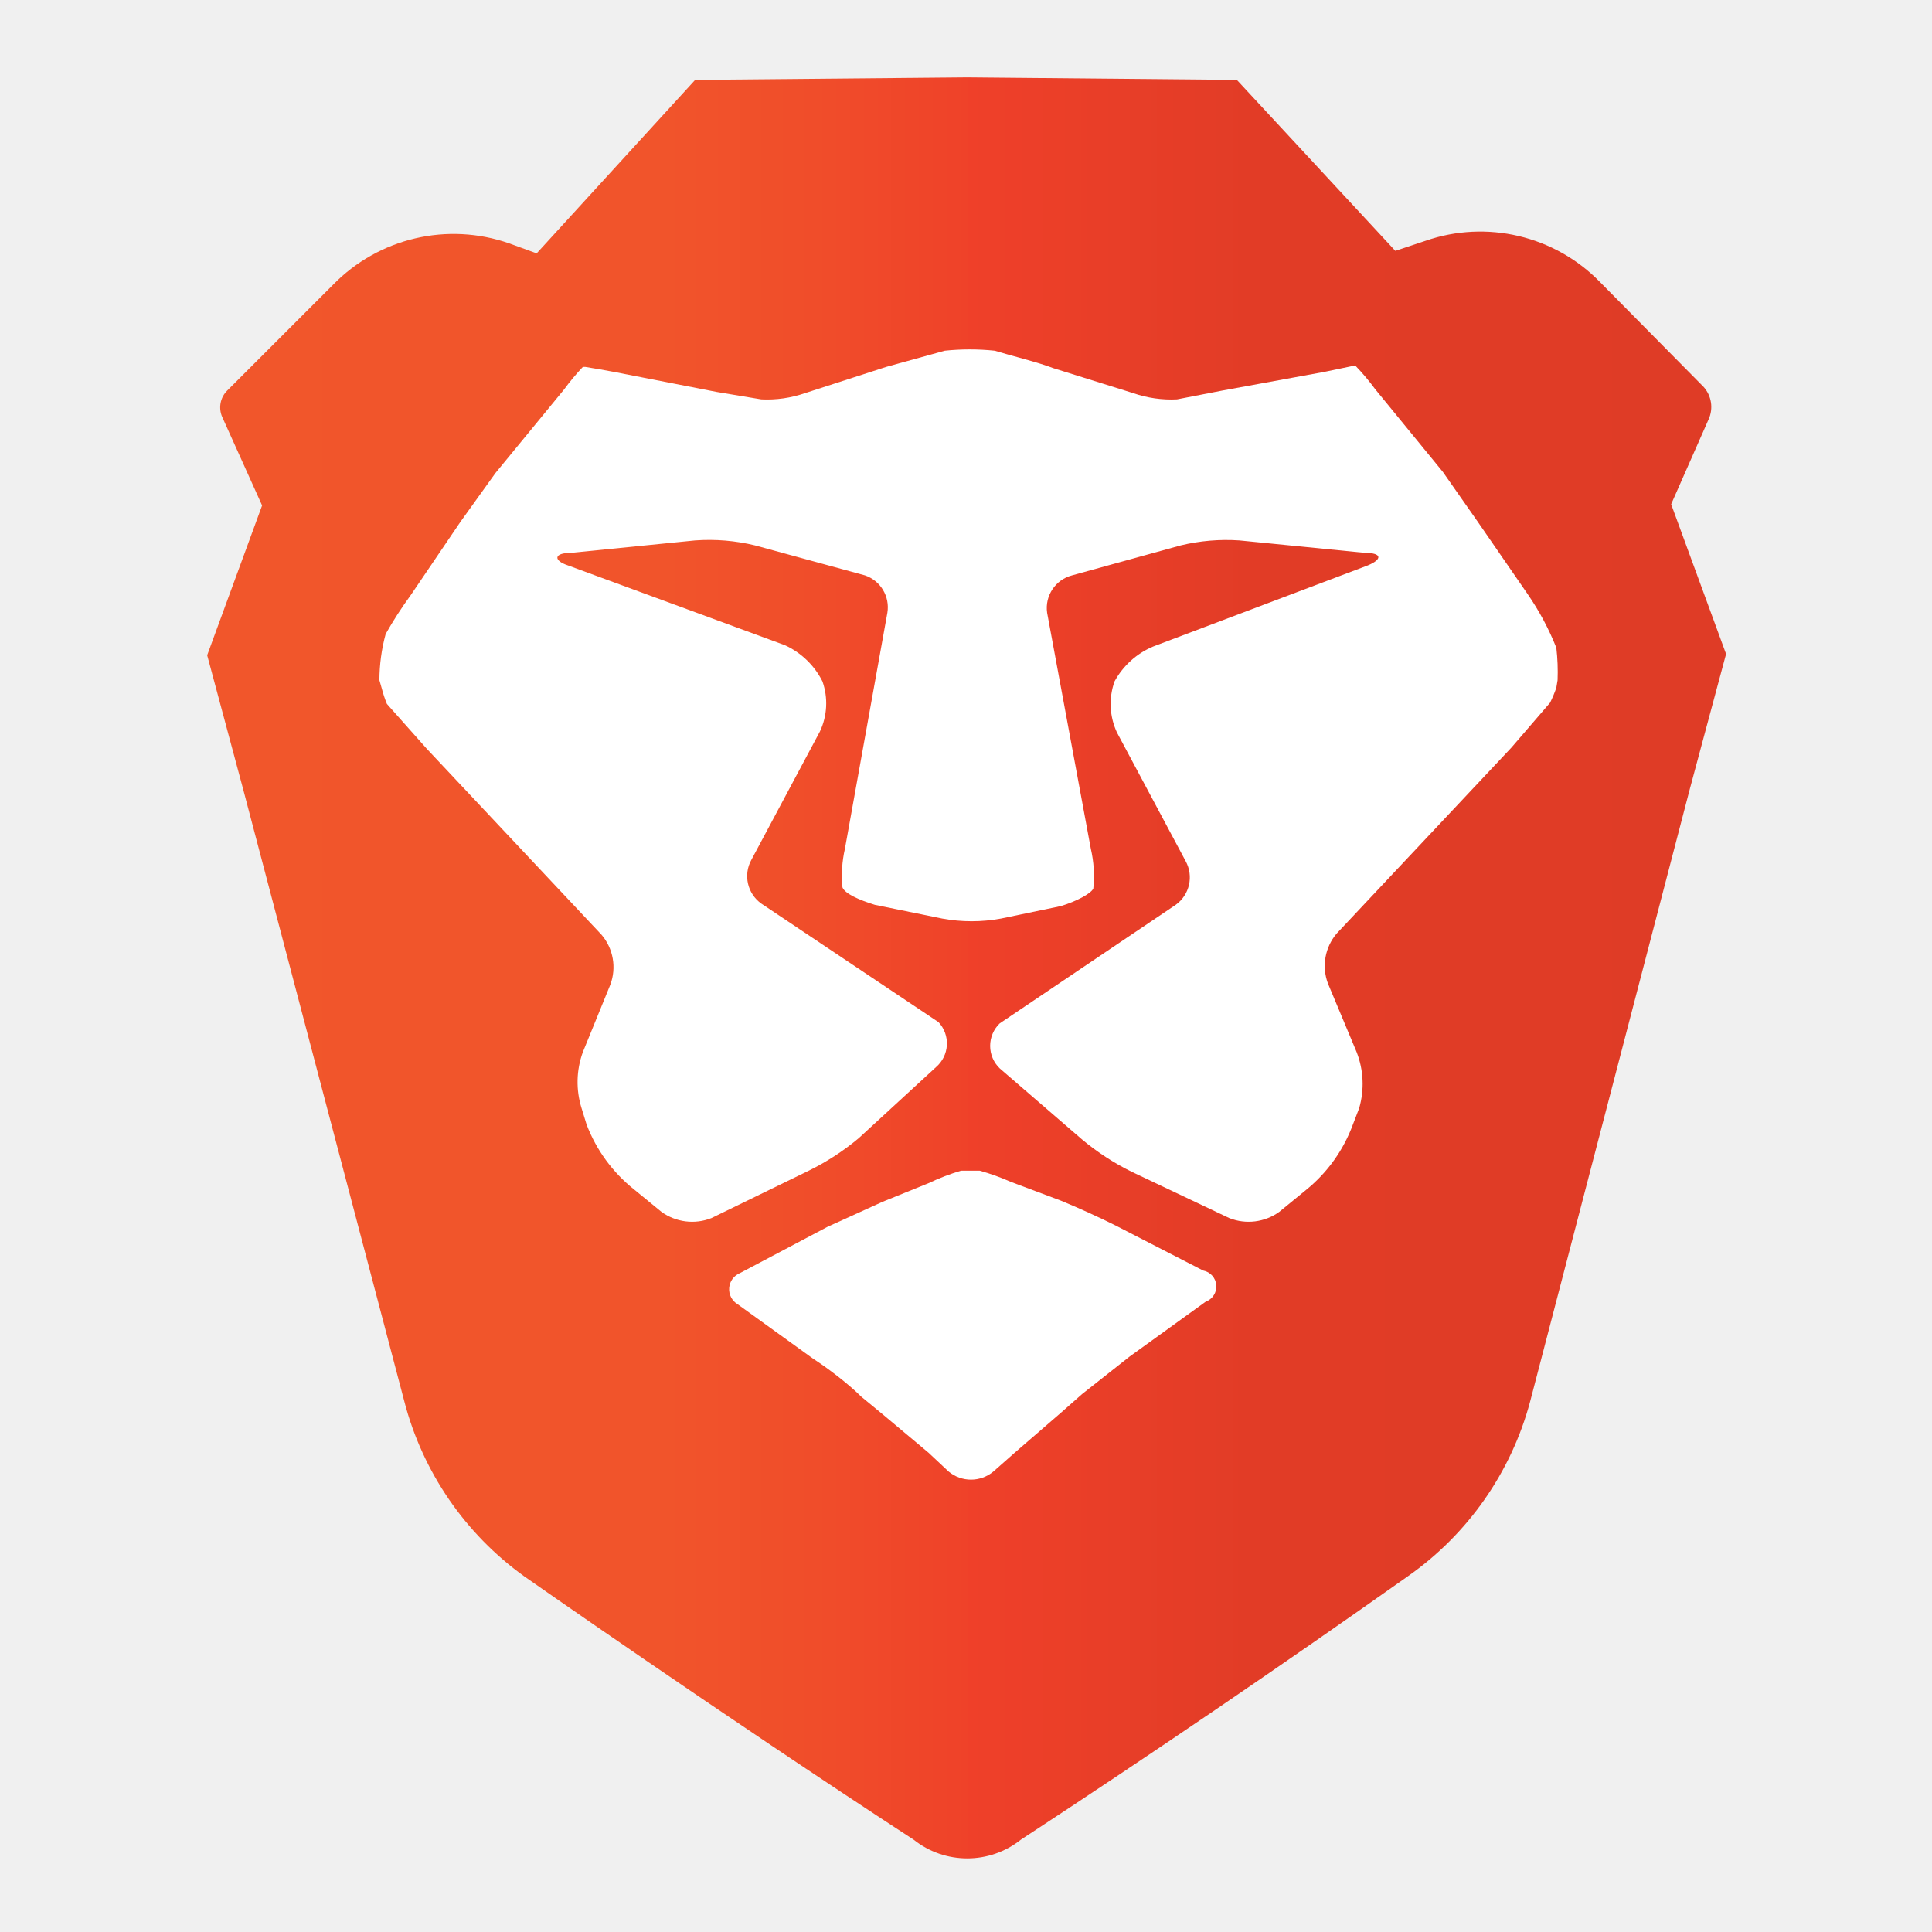
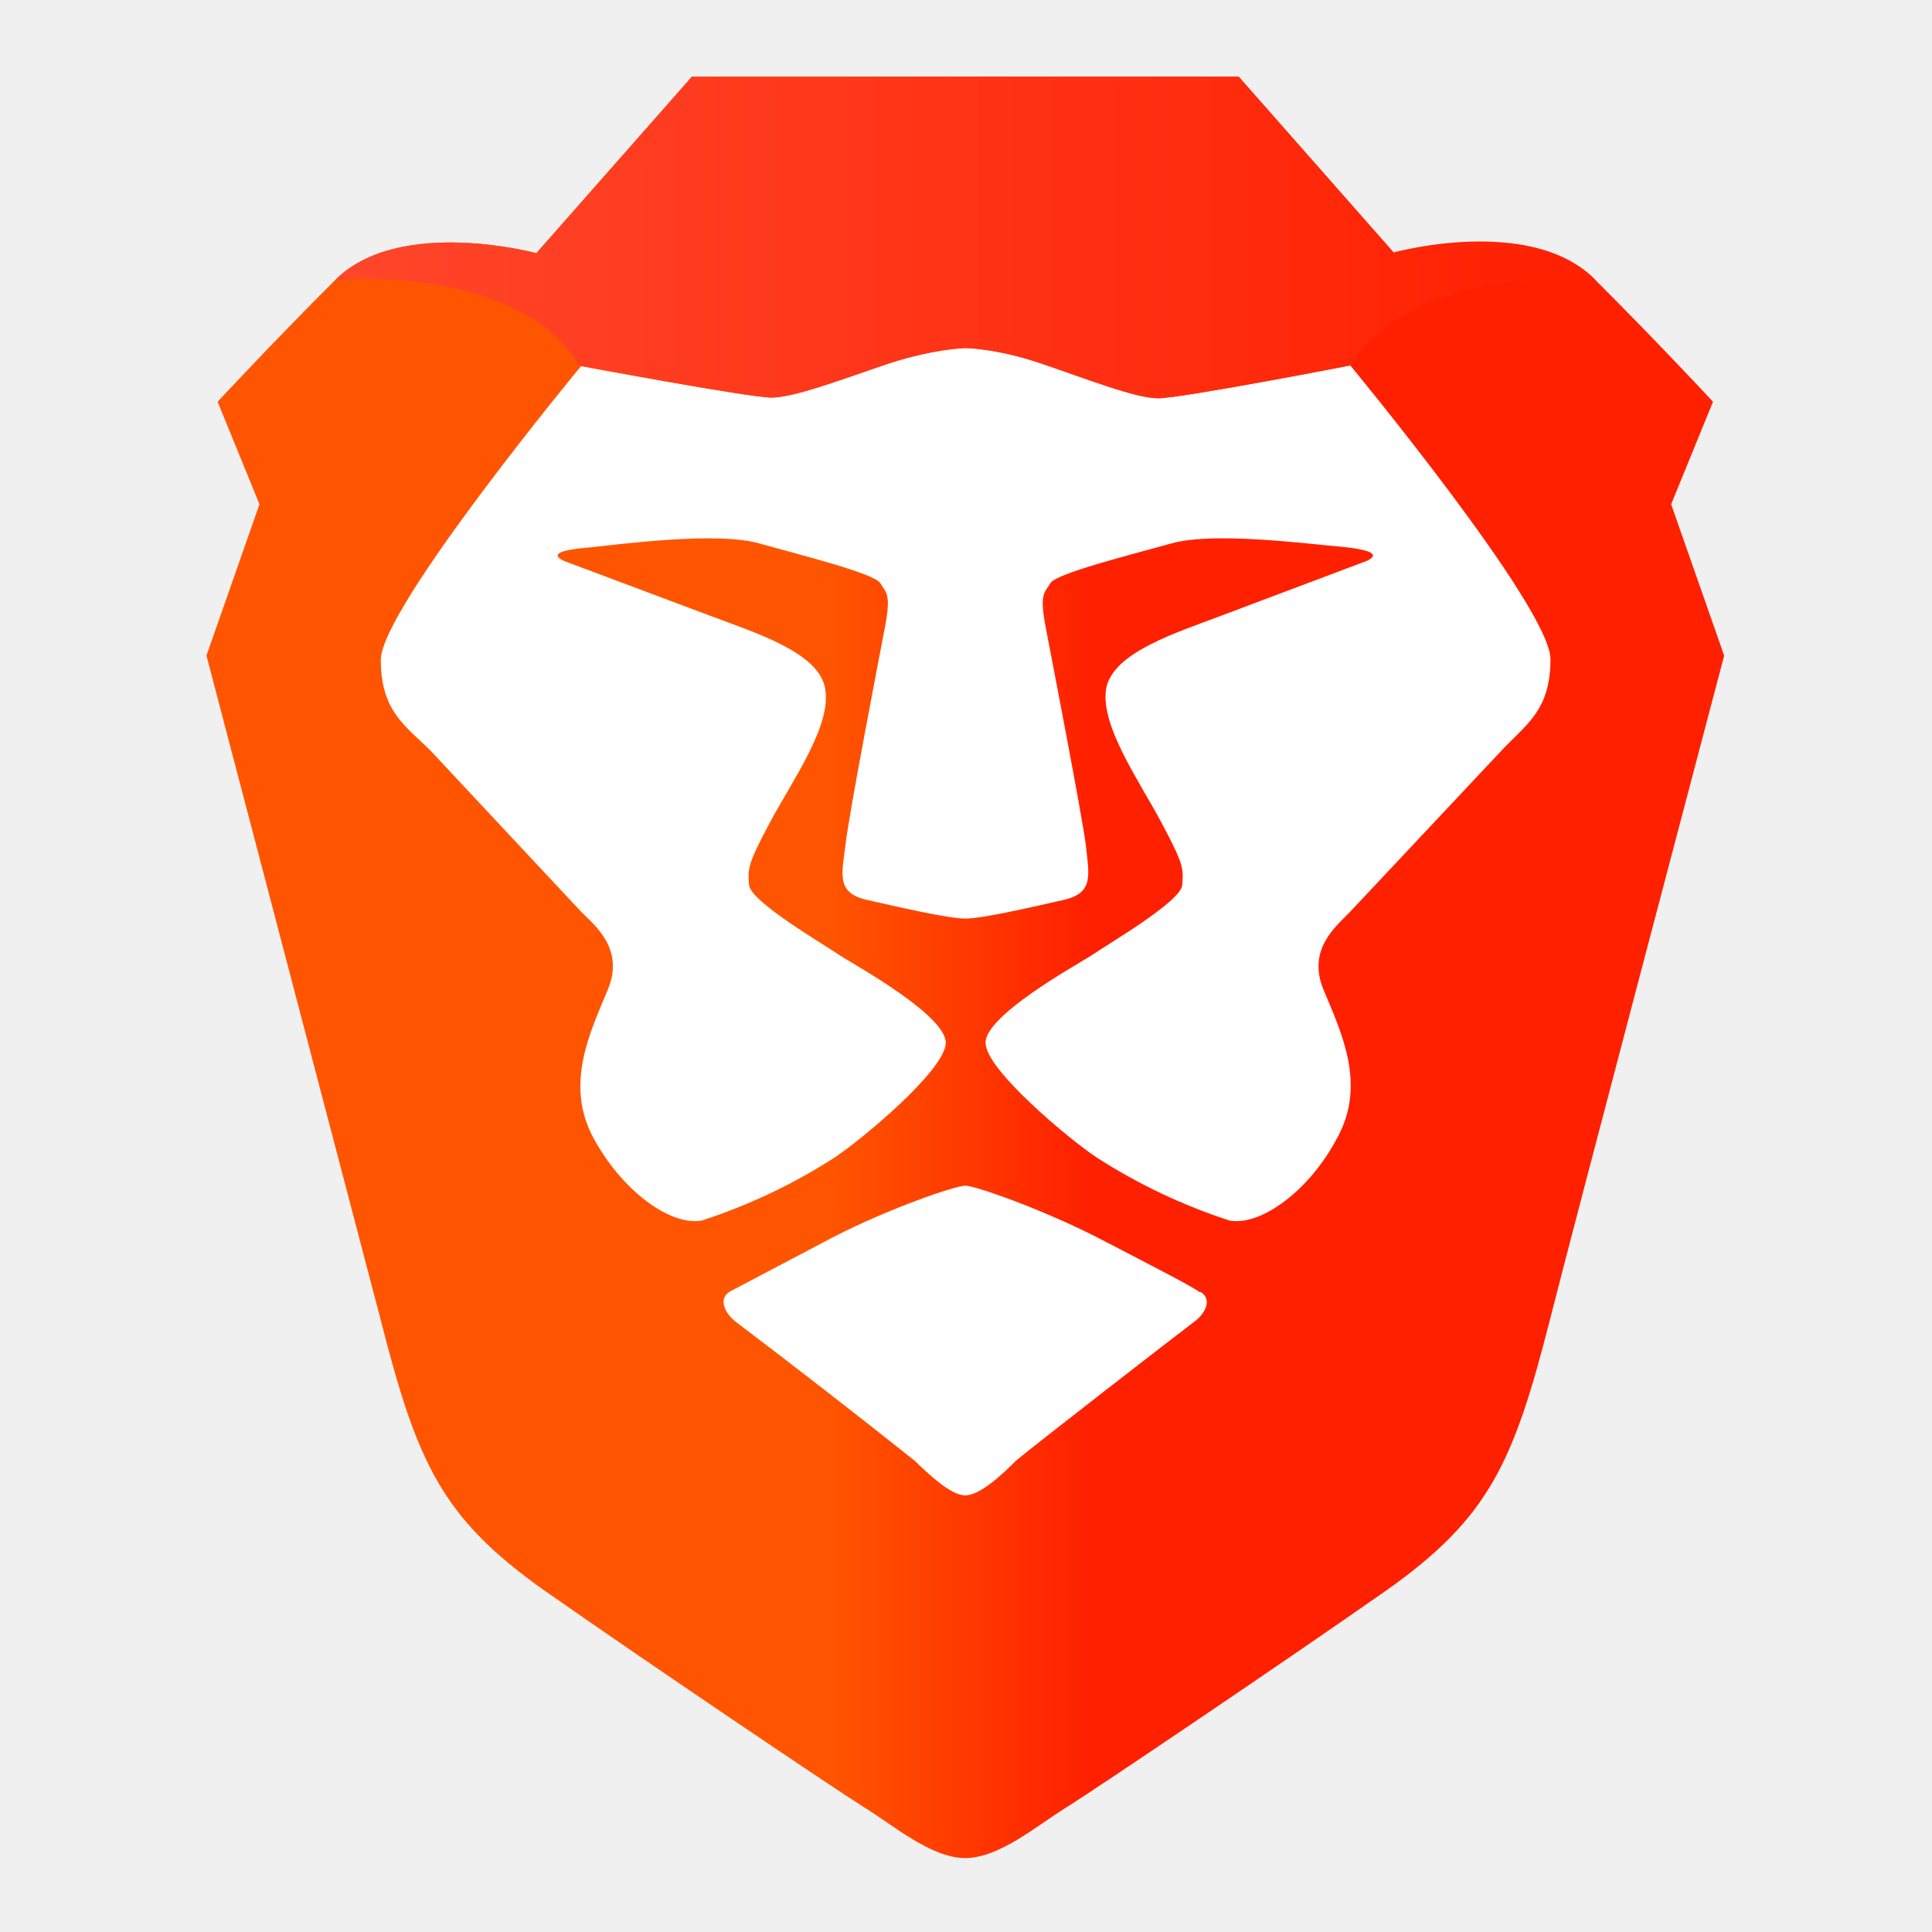
- <svg xmlns="http://www.w3.org/2000/svg" viewBox="-16.7 -6.3 154.8 154.8">
-   <style>.a{fill:#fff}</style>
-   <linearGradient id="c" x1="168.4" x2="290" y1="199.9" y2="199.9" gradientUnits="userSpaceOnUse">
-     <stop offset="0" stop-color="#f1562b" />
-     <stop offset=".3" stop-color="#f1542b" />
-     <stop offset=".4" stop-color="#f04d2a" />
-     <stop offset=".5" stop-color="#ef4229" />
-     <stop offset=".5" stop-color="#ef4029" />
-     <stop offset=".6" stop-color="#e83e28" />
-     <stop offset=".7" stop-color="#e13c26" />
-     <stop offset="1" stop-color="#df3c26" />
+ <svg xmlns="http://www.w3.org/2000/svg" viewBox="-29.5 -11 277 277">
+   <linearGradient id="a" x1="0%" y1="50.7%" y2="50.7%">
+     <stop offset="0" stop-color="#f50" />
+     <stop offset=".41" stop-color="#f50" />
+     <stop offset=".582" stop-color="#ff2000" />
+     <stop offset="1" stop-color="#ff2000" />
  </linearGradient>
-   <path fill="url(#c)" d="M290 174.7l-4.4-12 3-6.8a2.4 2.4 0 0 0-.4-2.6l-8.3-8.4a13.4 13.4 0 0 0-14-3.3l-2.4.8-12.7-13.7-21.5-.2h-.2l-21.7.2-12.7 13.9-2.2-.8a13.5 13.5 0 0 0-14.1 3.3l-8.5 8.5a1.9 1.9 0 0 0-.4 2.1l3.2 7.1-4.4 12 2.9 10.8 12.9 49a25 25 0 0 0 9.6 14s15.7 11 31.2 21.1a6.9 6.9 0 0 0 8.6 0 1058 1058 0 0 0 31-21.1 25 25 0 0 0 9.8-14l12.8-49.1z" transform="translate(-168.4 -128.6)" />
-   <path d="M64.3 88.4a18.4 18.4 0 0 0-2.5-.9h-1.5a18.4 18.4 0 0 0-2.6 1L54 90l-4.4 2-7 3.7a1.4 1.4 0 0 0-.2 2.5l6.1 4.4c1.1.7 2.8 2 3.8 3L54 107l3.7 3.1 1.6 1.5a2.8 2.8 0 0 0 3.6 0l1.7-1.5 3.7-3.2 1.7-1.5 3.8-3 6.1-4.4a1.3 1.3 0 0 0-.2-2.5l-7-3.6a69 69 0 0 0-4.4-2z" class="a" />
-   <path d="M108 48.8l.1-.6a16.8 16.8 0 0 0-.1-2.6 21.6 21.6 0 0 0-2.3-4.3l-4-5.8-2.8-4-5.4-6.6a18.7 18.7 0 0 0-1.6-1.9h-.1l-2.4.5-8.2 1.5-3.6.7a9.3 9.3 0 0 1-3.5-.5l-6.4-2c-1.3-.5-3.4-1-4.7-1.4a19.4 19.4 0 0 0-4 0l-4.7 1.3-6.5 2.1a9.3 9.3 0 0 1-3.5.5l-3.6-.6-8.2-1.6a77 77 0 0 0-2.3-.4H30a18.7 18.7 0 0 0-1.5 1.8L23 31.6l-2.8 3.9-4 5.9a31.4 31.4 0 0 0-2 3.1 14.3 14.3 0 0 0-.5 3.7l.2.7a9.5 9.5 0 0 0 .4 1.2l3.2 3.6 14 14.9a4 4 0 0 1 .7 4L30 78a7 7 0 0 0-.1 4.5l.4 1.3a12.2 12.2 0 0 0 3.8 5.2l2.2 1.8a4.2 4.2 0 0 0 4 .5l7.8-3.8a19.9 19.9 0 0 0 4-2.6l6.2-5.7a2.5 2.5 0 0 0 .2-3.6l-14.2-9.5a2.7 2.7 0 0 1-.8-3.5L49 52.3a5.3 5.3 0 0 0 .2-4 6.3 6.3 0 0 0-3-2.9L28.8 39c-1.2-.4-1.1-1 .2-1l10-1a15.6 15.6 0 0 1 4.8.4l8.8 2.4a2.7 2.7 0 0 1 1.8 3L51 61.7a9.7 9.7 0 0 0-.2 3.1c.2.5 1.3 1 2.6 1.4l5.4 1.1a13 13 0 0 0 4.7 0l4.8-1c1.3-.4 2.4-1 2.6-1.4a9.7 9.7 0 0 0-.2-3.2l-3.5-18.9a2.7 2.7 0 0 1 2-3l8.7-2.4a15.6 15.6 0 0 1 4.7-.4l10.1 1c1.3 0 1.4.5.2 1l-17.2 6.5a6.3 6.3 0 0 0-3.1 2.8 5.4 5.4 0 0 0 .2 4.1l5.5 10.3a2.7 2.7 0 0 1-.8 3.5l-14.1 9.5a2.5 2.5 0 0 0 0 3.6L70 85a19.9 19.9 0 0 0 4 2.6l7.8 3.7a4.2 4.2 0 0 0 4-.5L88 89a12.1 12.1 0 0 0 3.7-5.2l.5-1.3A7 7 0 0 0 92 78l-2.3-5.5a4 4 0 0 1 .7-4l14-14.9 3.1-3.6a9.5 9.5 0 0 0 .5-1.2z" class="a" />
+   <linearGradient id="b" x1="2.1%" y1="50.7%" y2="50.7%">
+     <stop offset="0" stop-color="#ff452a" />
+     <stop offset="1" stop-color="#ff2000" />
+   </linearGradient>
+   <g fill="none" transform="translate(.1)">
+     <path d="m210 61.3 6-14.7s-7.6-8.2-17-17.6c-9.2-9.2-28.8-3.8-28.8-3.8l-22.2-25.2h-78.4l-22.3 25.3s-19.6-5.3-28.8 3.8c-9.3 9.3-16.9 17.5-16.9 17.5l6 14.7-7.6 21.7 25 95.3c5.2 20.4 8.7 28.3 23.4 38.7 14.7 10.3 41.4 28.3 45.7 31 4.4 2.7 9.8 7.4 14.7 7.4s10.3-4.7 14.7-7.4c4.3-2.7 31-20.7 45.7-31 14.7-10.4 18.2-18.3 23.4-38.7 2.6-10.4 25-95.3 25-95.3z" fill="url(#a)" />
+     <path d="m164 41.4s28.7 34.7 28.7 42.1c0 7.5-3.6 9.4-7.2 13.3l-21.5 22.9c-2 2.1-6.3 5.4-3.8 11.3 2.5 6 6.1 13.4 2 21-4 7.7-11 12.8-15.5 12a82 82 0 0 1 -19-9c-3.8-2.5-16-12.6-16-16.5s12.6-10.9 15-12.4c2.3-1.6 13-7.8 13.2-10.2s.2-3-3-9-8.8-13.9-7.9-19.2c1-5.2 10.1-8 16.7-10.5l20.7-7.8c1.6-.8 1.2-1.5-3.6-2-4.8-.4-18.3-2.2-24.4-.5s-16.5 4.3-17.4 5.7c-.8 1.4-1.6 1.4-.7 6.2.9 4.7 5.3 27.4 5.8 31.5.4 4 1.2 6.7-3.1 7.7-4.4 1-11.7 2.7-14.2 2.7s-9.8-1.7-14.2-2.7c-4.3-1-3.5-3.7-3-7.7.4-4 4.8-26.8 5.7-31.5.9-4.8.1-4.8-.7-6.2-.9-1.4-11.3-4-17.4-5.7-6-1.7-19.6.1-24.4.6-4.8.4-5.2 1.1-3.6 1.9l20.8 7.8c6.6 2.5 15.8 5.3 16.7 10.5 1 5.3-4.7 13.2-7.9 19.2s-3.2 6.6-3 9 10.9 8.6 13.2 10.2c2.4 1.5 15 8.5 15 12.4s-12.2 14-16 16.5a82 82 0 0 1 -19 9c-4.5.8-11.5-4.3-15.6-12-4-7.6-.4-15 2.1-21 2.5-5.9-1.7-9.2-3.8-11.3l-21.5-23c-3.7-3.7-7.2-5.7-7.2-13.1s28.7-42.1 28.7-42.1 24.1 4.5 27.3 4.5 10.3-2.7 16.8-4.9c6.5-2.1 10.9-2.2 10.9-2.2s4.4 0 10.9 2.2 13.6 5 16.8 5c3.3 0 27.5-4.7 27.5-4.7zm-21.5 132.8c1.8 1.1.7 3.2-1 4.4-1.5 1.1-23.3 18-25.4 19.8-2 2-5.2 5-7.3 5s-5.2-3-7.3-5a1320 1320 0 0 0 -25.5-19.8c-1.6-1.2-2.7-3.3-1-4.4l15-7.9c7.8-4 17.3-7.3 18.8-7.3s11 3.4 18.7 7.3c7.7 4 13.2 6.8 15 8z" fill="#fff" />
+     <path d="m170.3 25.3-22.3-25.3h-78.4l-22.3 25.3s-19.6-5.3-28.8 3.8c0 0 26.1-2.3 35 12.3 0 0 24.3 4.6 27.6 4.6 3.2 0 10.3-2.7 16.8-4.9 6.5-2.1 10.9-2.2 10.9-2.2s4.4 0 10.9 2.2 13.6 5 16.8 5c3.3 0 27.5-4.7 27.5-4.7 9-14.6 35.1-12.3 35.1-12.3-9.2-9.2-28.8-3.8-28.8-3.8" fill="url(#b)" />
+   </g>
</svg>
